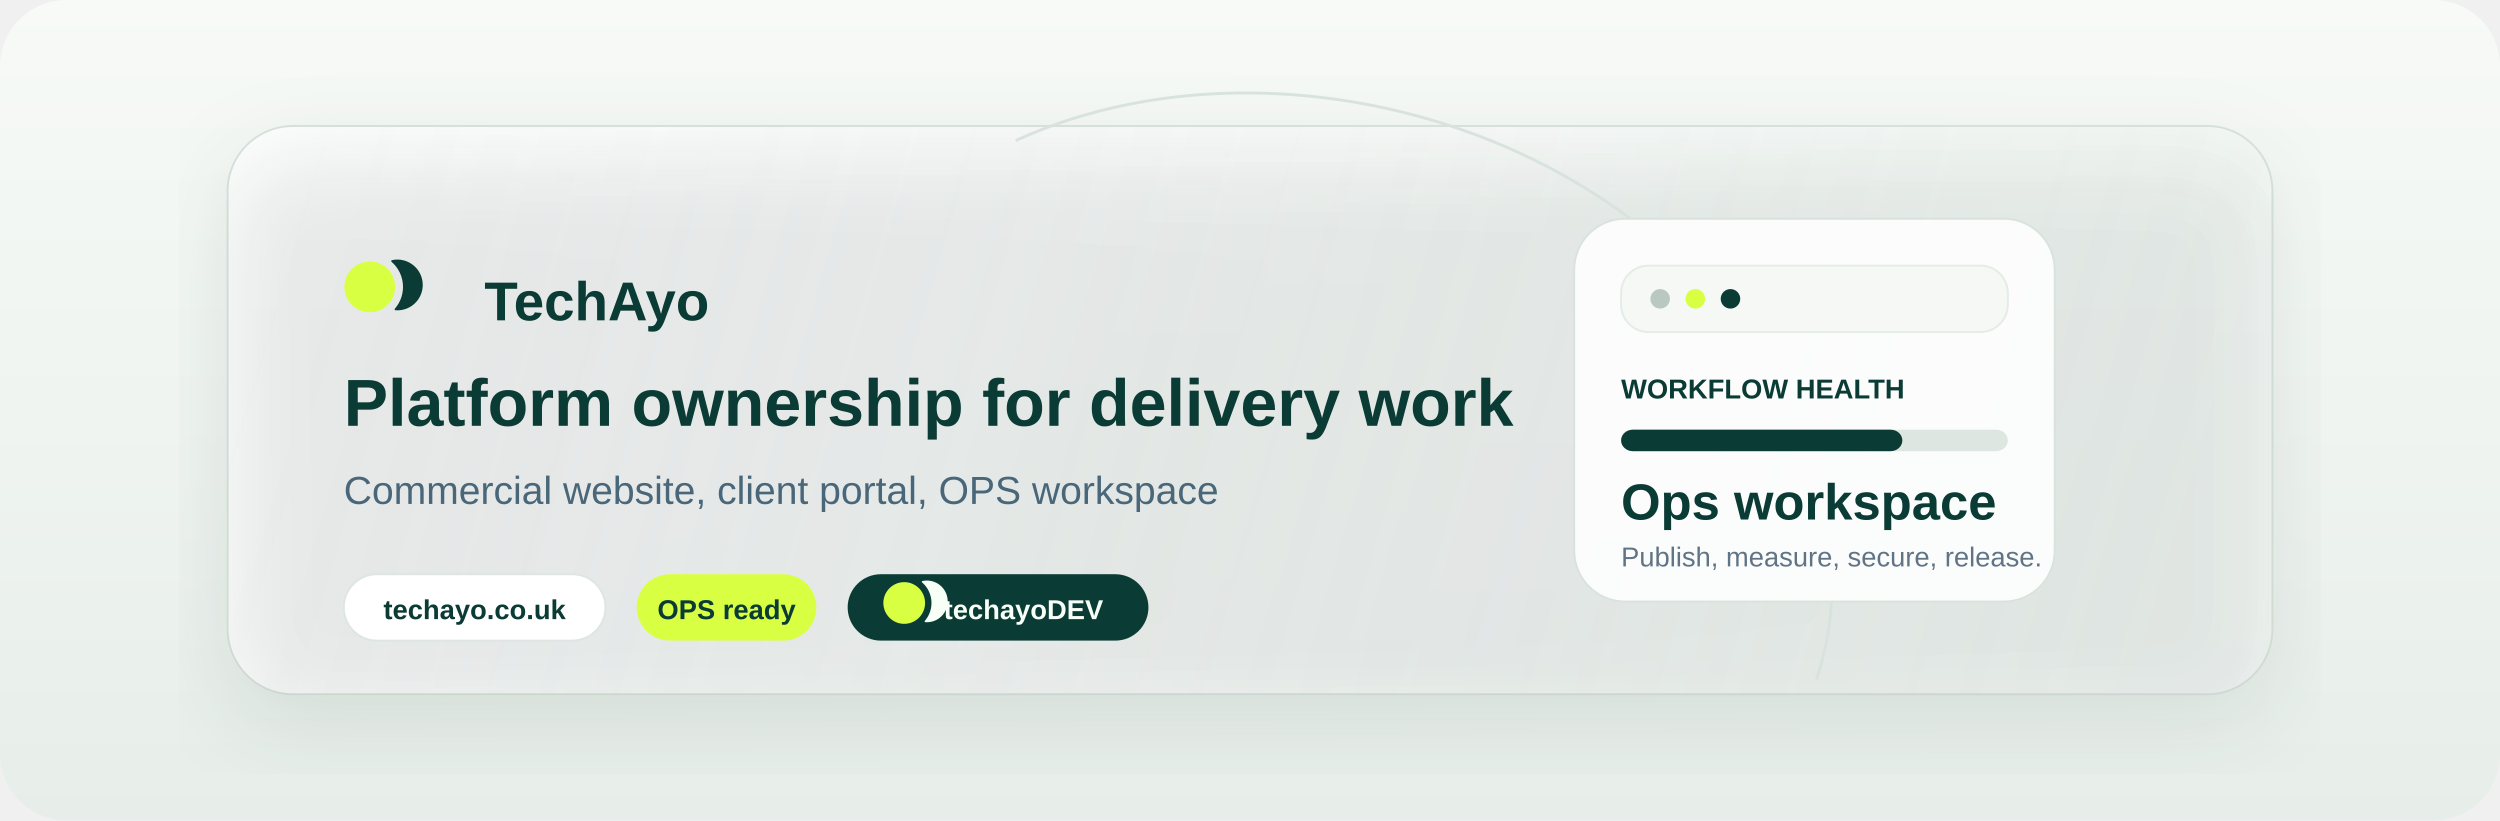
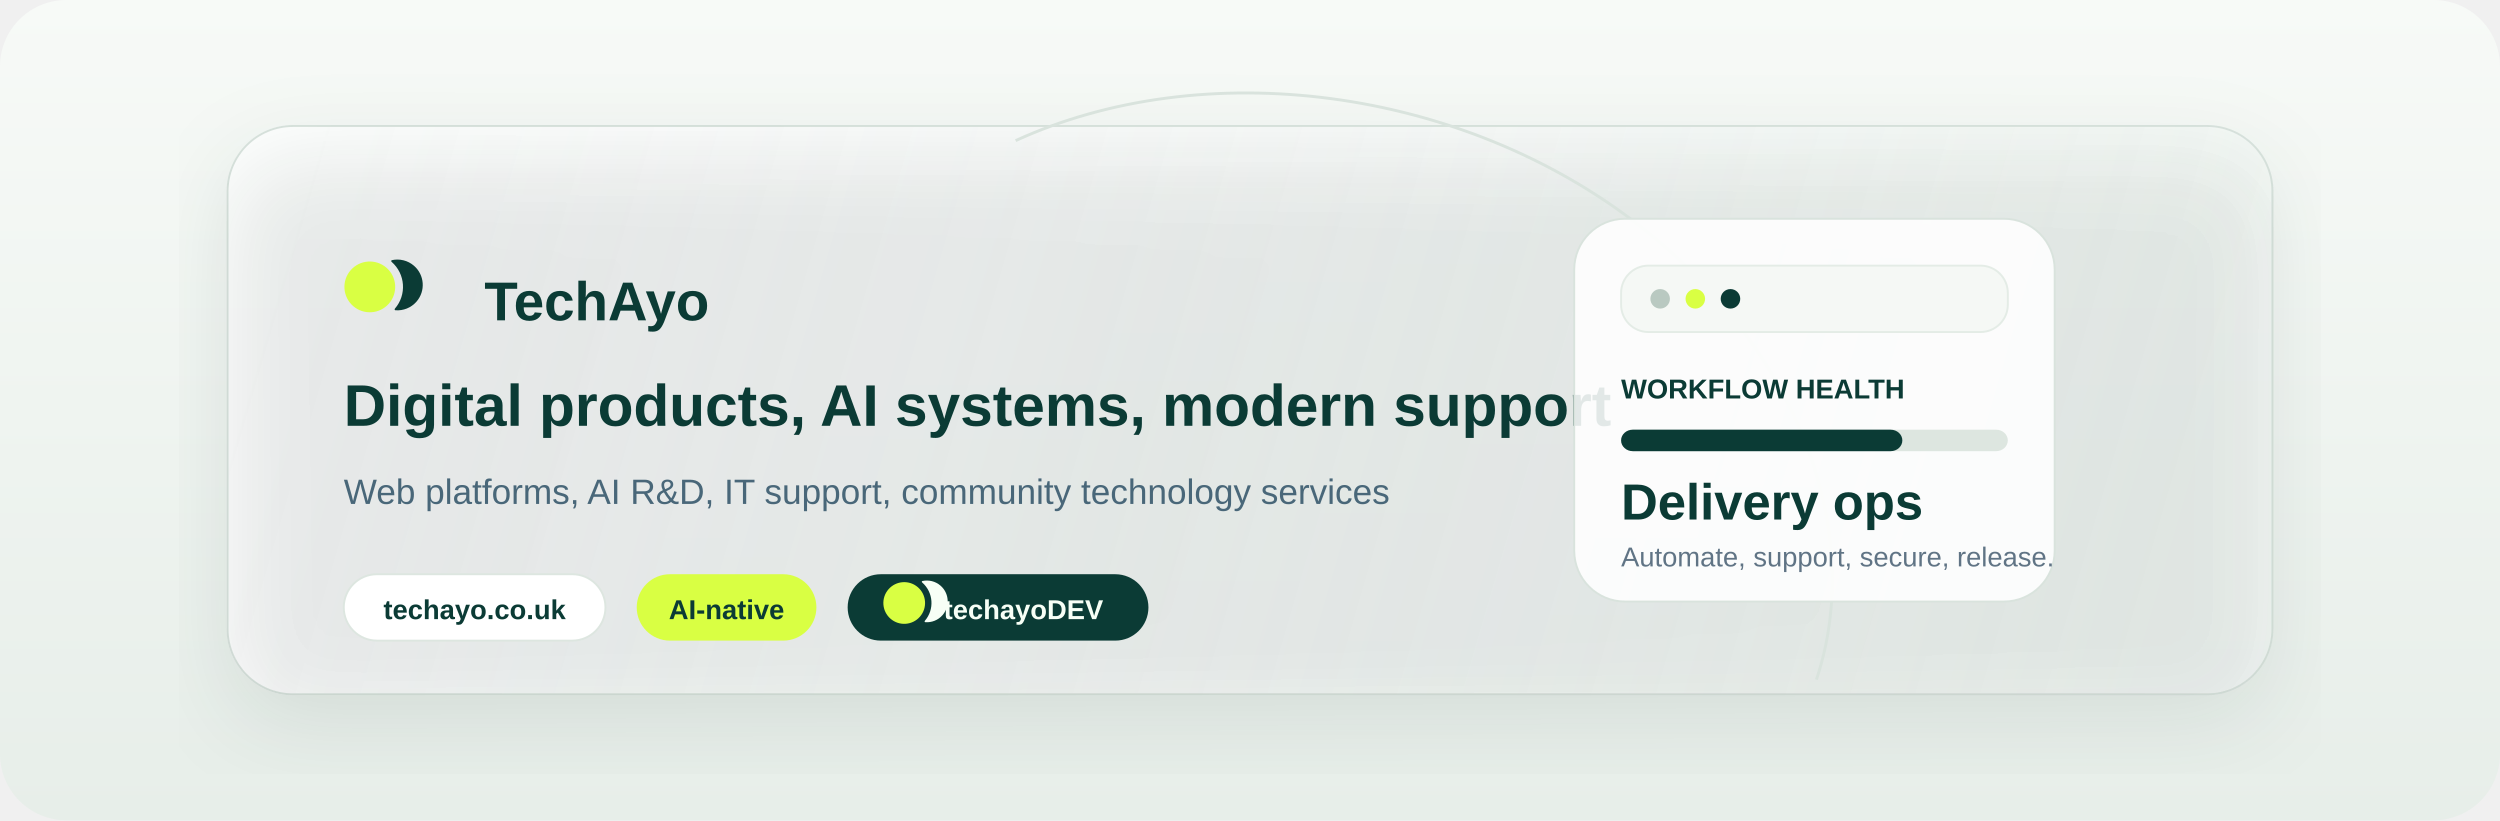
- <svg xmlns="http://www.w3.org/2000/svg" width="1280" height="420" viewBox="0 0 1280 420" fill="none" role="img" aria-label="TechAyo commercial website, client portal, OPS workspace">
+ <svg xmlns="http://www.w3.org/2000/svg" width="1280" height="420" viewBox="0 0 1280 420" fill="none" role="img" aria-label="TechAyo digital products, AI systems and modern support">
  <defs>
    <linearGradient id="bg" x1="640" y1="0" x2="640" y2="420" gradientUnits="userSpaceOnUse">
      <stop stop-color="#F7FAF7" />
      <stop offset="1" stop-color="#E7EEE9" />
    </linearGradient>
    <linearGradient id="panel" x1="160" y1="74" x2="1096" y2="346" gradientUnits="userSpaceOnUse">
      <stop stop-color="#FFFFFF" stop-opacity="0.94" />
      <stop offset="1" stop-color="#F4F8F5" stop-opacity="0.82" />
    </linearGradient>
    <filter id="shadow" x="92" y="36" width="1096" height="360" filterUnits="userSpaceOnUse" color-interpolation-filters="sRGB">
      <feOffset dy="16" />
      <feGaussianBlur stdDeviation="22" />
      <feColorMatrix type="matrix" values="0 0 0 0 0.043 0 0 0 0 0.145 0 0 0 0 0.129 0 0 0 0.10 0" />
      <feBlend in2="SourceGraphic" />
    </filter>
  </defs>
  <rect width="1280" height="420" rx="34" fill="url(#bg)" />
  <g filter="url(#shadow)">
    <rect x="116" y="64" width="1048" height="292" rx="34" fill="url(#panel)" />
    <rect x="116.5" y="64.5" width="1047" height="291" rx="33.5" stroke="#D9E3DD" />
  </g>
  <path d="M520 72C616 28 748 44 840 116C918 177 956 270 930 348" stroke="#D9E3DD" stroke-width="1.5" />
  <g transform="translate(176 132)">
    <g>
      <path d="M3.523 6.367C-1.184 11.789 -0.605 19.999 4.816 24.706C10.238 29.413 18.448 28.834 23.155 23.413C27.862 17.992 27.283 9.781 21.862 5.074C16.441 0.367 8.23 0.946 3.523 6.367Z" fill="#D9FF43" />
      <path d="M24.675 1.193C24.277 1.28 24.177 1.787 24.485 2.054C31.574 8.209 32.331 18.946 26.176 26.035C25.909 26.343 26.079 26.831 26.485 26.86C30.435 27.15 34.467 25.638 37.263 22.418C41.97 16.997 41.391 8.786 35.969 4.079C32.749 1.283 28.545 0.352 24.675 1.193Z" fill="#0B3B35" />
    </g>
    <text x="72" y="32" fill="#0B3B35" font-family="Segoe UI, Arial, sans-serif" font-size="28" font-weight="700">TechAyo</text>
  </g>
-   <text x="176" y="218" fill="#0B3B35" font-family="Segoe UI, Arial, sans-serif" font-size="34" font-weight="700">Platform ownership for delivery work</text>
-   <text x="176" y="258" fill="#496779" font-family="Segoe UI, Arial, sans-serif" font-size="20" font-weight="400">Commercial website, client portal, OPS workspace</text>
+   <text x="176" y="218" fill="#0B3B35" font-family="Segoe UI, Arial, sans-serif" font-size="30" font-weight="700">Digital products, AI systems, modern support</text>
+   <text x="176" y="258" fill="#496779" font-family="Segoe UI, Arial, sans-serif" font-size="18" font-weight="400">Web platforms, AI R&amp;D, IT support, community technology services</text>
  <g transform="translate(176 294)">
    <rect width="134" height="34" rx="17" fill="#FFFFFF" stroke="#DDE6E0" />
    <text x="67" y="23" text-anchor="middle" fill="#0B3B35" font-family="Segoe UI, Arial, sans-serif" font-size="14" font-weight="700">techayo.co.uk</text>
    <rect x="150" width="92" height="34" rx="17" fill="#D9FF43" />
-     <text x="196" y="23" text-anchor="middle" fill="#0B3B35" font-family="Segoe UI, Arial, sans-serif" font-size="14" font-weight="700">OPS ready</text>
+     <text x="196" y="23" text-anchor="middle" fill="#0B3B35" font-family="Segoe UI, Arial, sans-serif" font-size="14" font-weight="700">AI-native</text>
    <rect x="258" width="154" height="34" rx="17" fill="#0B3B35" />
    <g transform="translate(276 2.5) scale(0.82143)">
      <path d="M3.523 6.367C-1.184 11.789 -0.605 19.999 4.816 24.706C10.238 29.413 18.448 28.834 23.155 23.413C27.862 17.992 27.283 9.781 21.862 5.074C16.441 0.367 8.23 0.946 3.523 6.367Z" fill="#D9FF43" />
      <path d="M24.675 1.193C24.277 1.28 24.177 1.787 24.485 2.054C31.574 8.209 32.331 18.946 26.176 26.035C25.909 26.343 26.079 26.831 26.485 26.86C30.435 27.15 34.467 25.638 37.263 22.418C41.97 16.997 41.391 8.786 35.969 4.079C32.749 1.283 28.545 0.352 24.675 1.193Z" fill="#F7FFF6" />
    </g>
    <text x="348" y="23" text-anchor="middle" fill="#F7FFF6" font-family="Segoe UI, Arial, sans-serif" font-size="14" font-weight="700">techayoDEV</text>
  </g>
  <g transform="translate(806 112)">
    <rect width="246" height="196" rx="26" fill="#FFFFFF" fill-opacity="0.88" stroke="#D9E3DD" />
    <rect x="24" y="24" width="198" height="34" rx="14" fill="#F5F8F5" stroke="#E4ECE6" />
    <circle cx="44" cy="41" r="5" fill="#B9C9C1" />
    <circle cx="62" cy="41" r="5" fill="#D9FF43" />
    <circle cx="80" cy="41" r="5" fill="#0B3B35" />
    <text x="24" y="92" fill="#0B3B35" font-family="Segoe UI, Arial, sans-serif" font-size="14" font-weight="800">WORKFLOW HEALTH</text>
    <rect x="24" y="108" width="198" height="11" rx="6" fill="#DDE6E0" />
    <rect x="24" y="108" width="144" height="11" rx="6" fill="#0B3B35" />
-     <text x="24" y="154" fill="#0B3B35" font-family="Segoe UI, Arial, sans-serif" font-size="26" font-weight="700">Ops workspace</text>
-     <text x="24" y="178" fill="#607485" font-family="Segoe UI, Arial, sans-serif" font-size="14">Publish, measure, secure, release.</text>
+     <text x="24" y="154" fill="#0B3B35" font-family="Segoe UI, Arial, sans-serif" font-size="26" font-weight="700">Delivery ops</text>
+     <text x="24" y="178" fill="#607485" font-family="Segoe UI, Arial, sans-serif" font-size="14">Automate, support, secure, release.</text>
  </g>
</svg>
